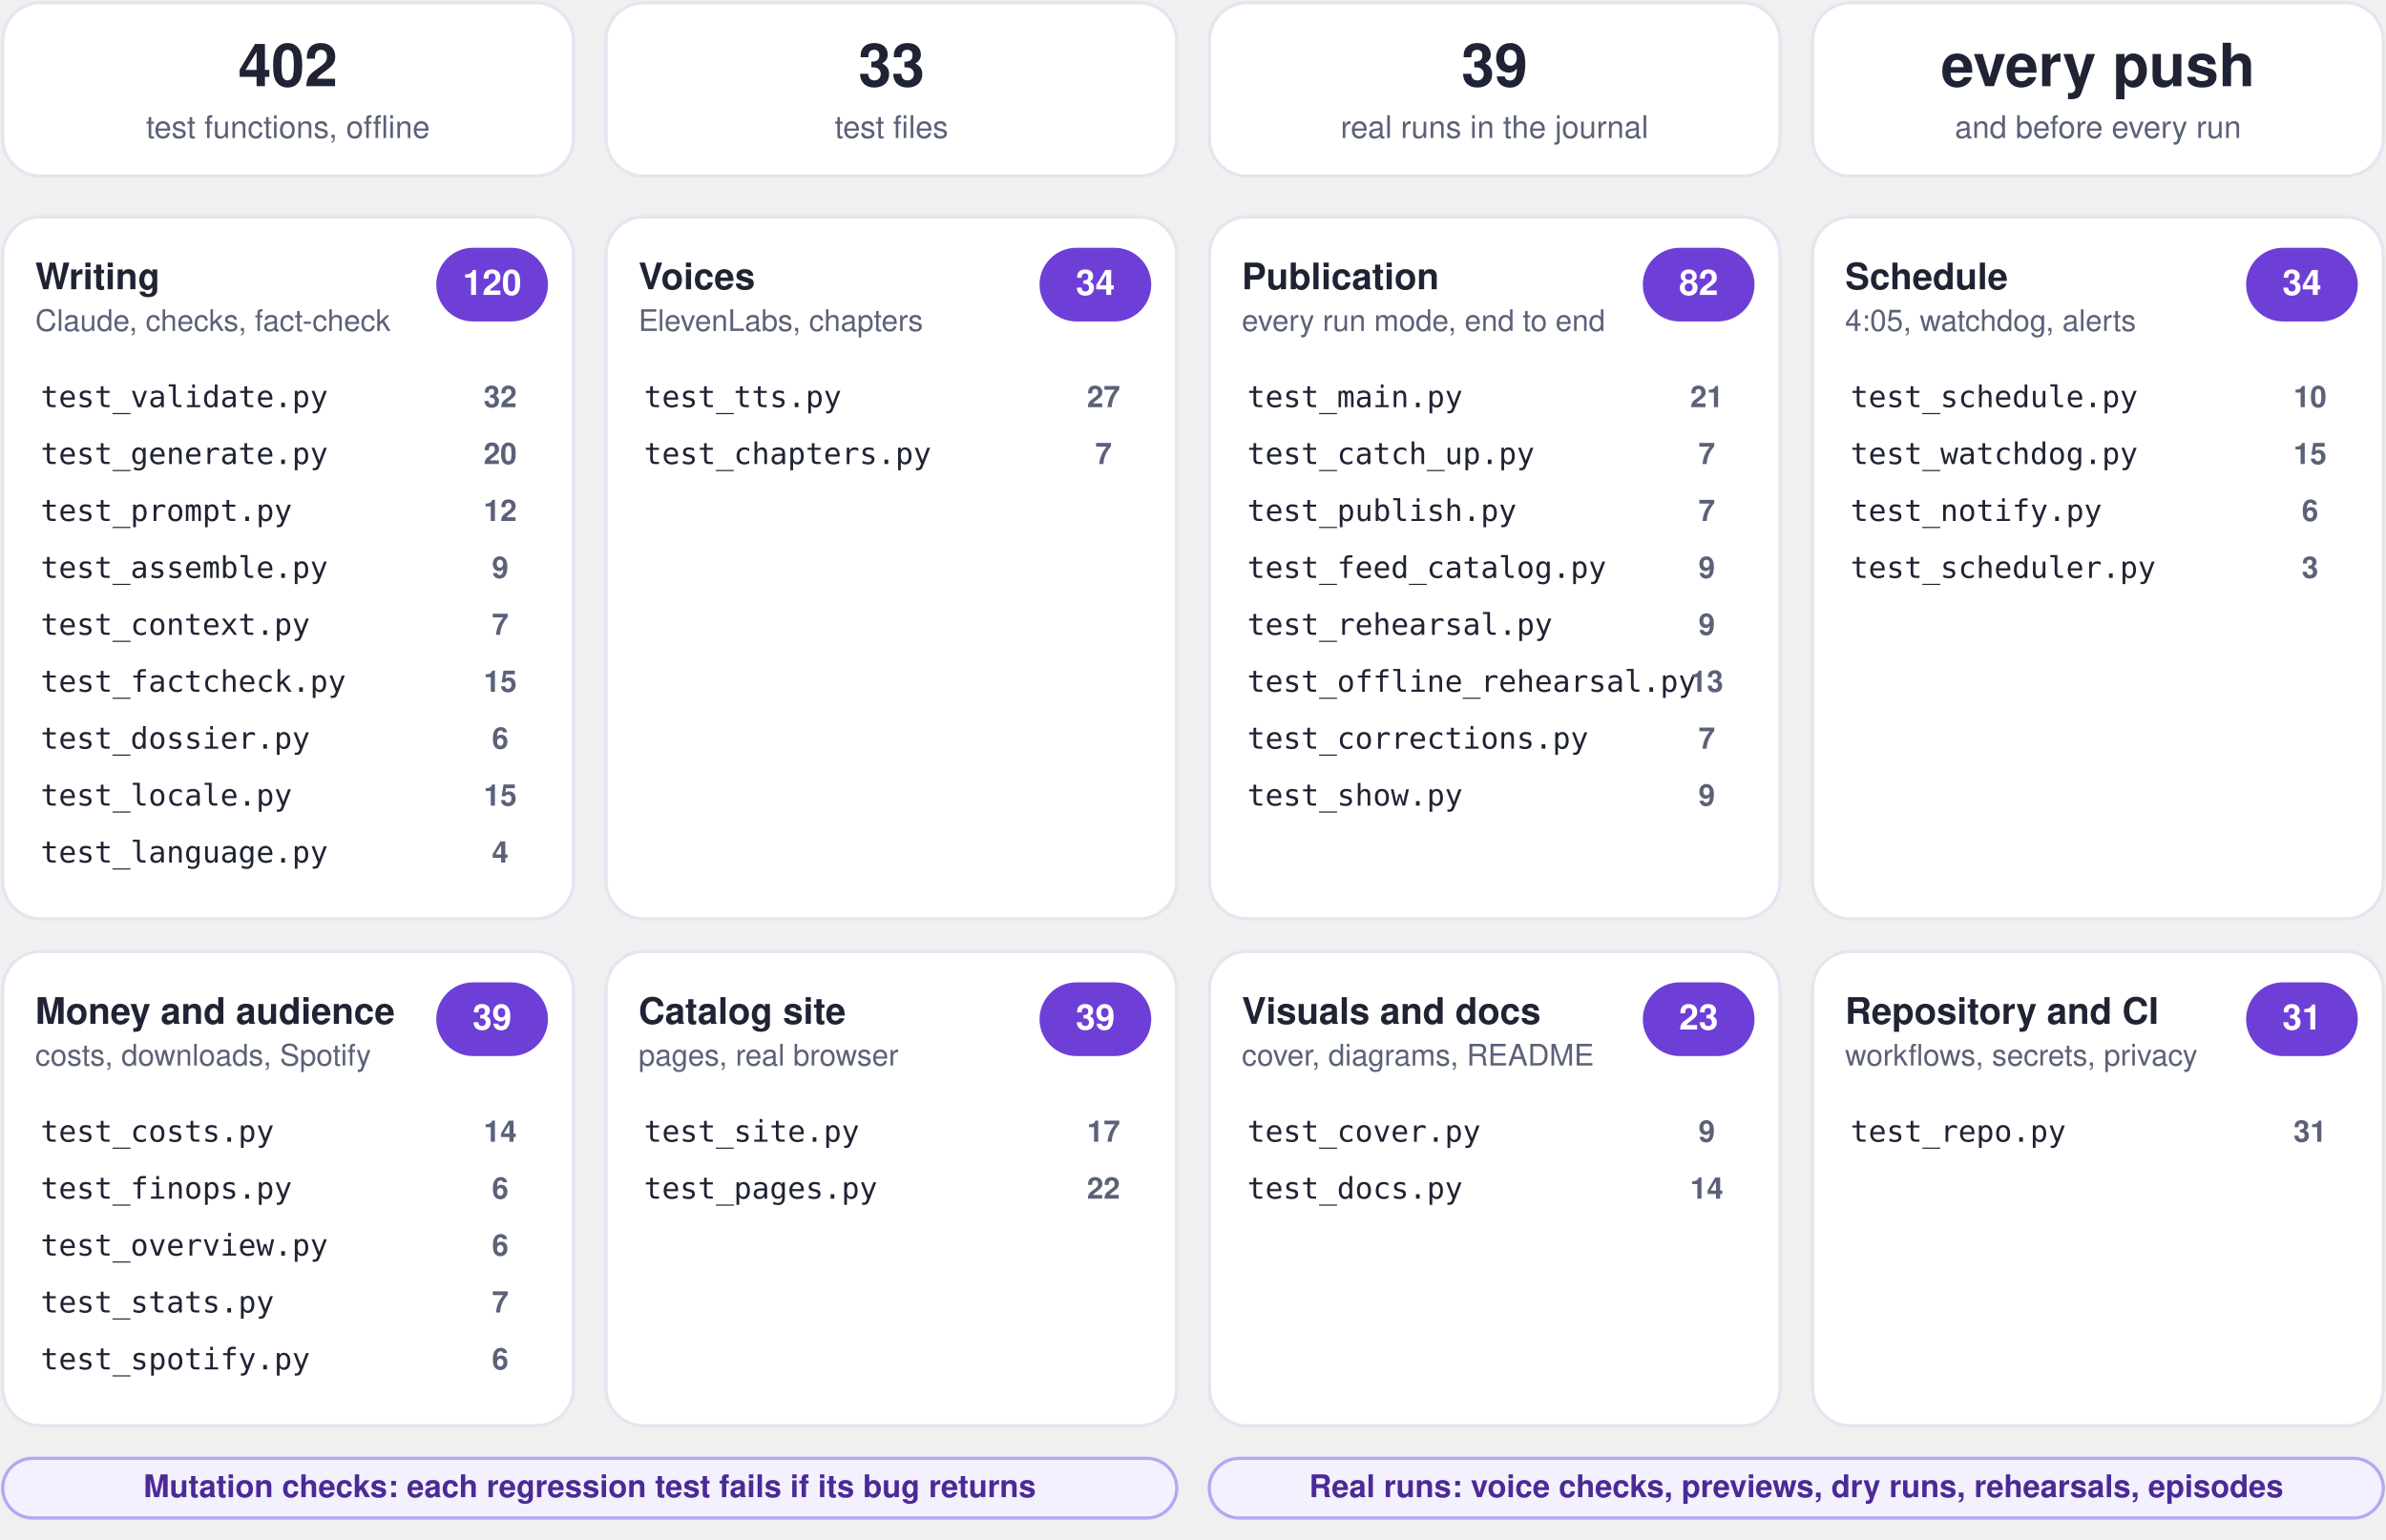
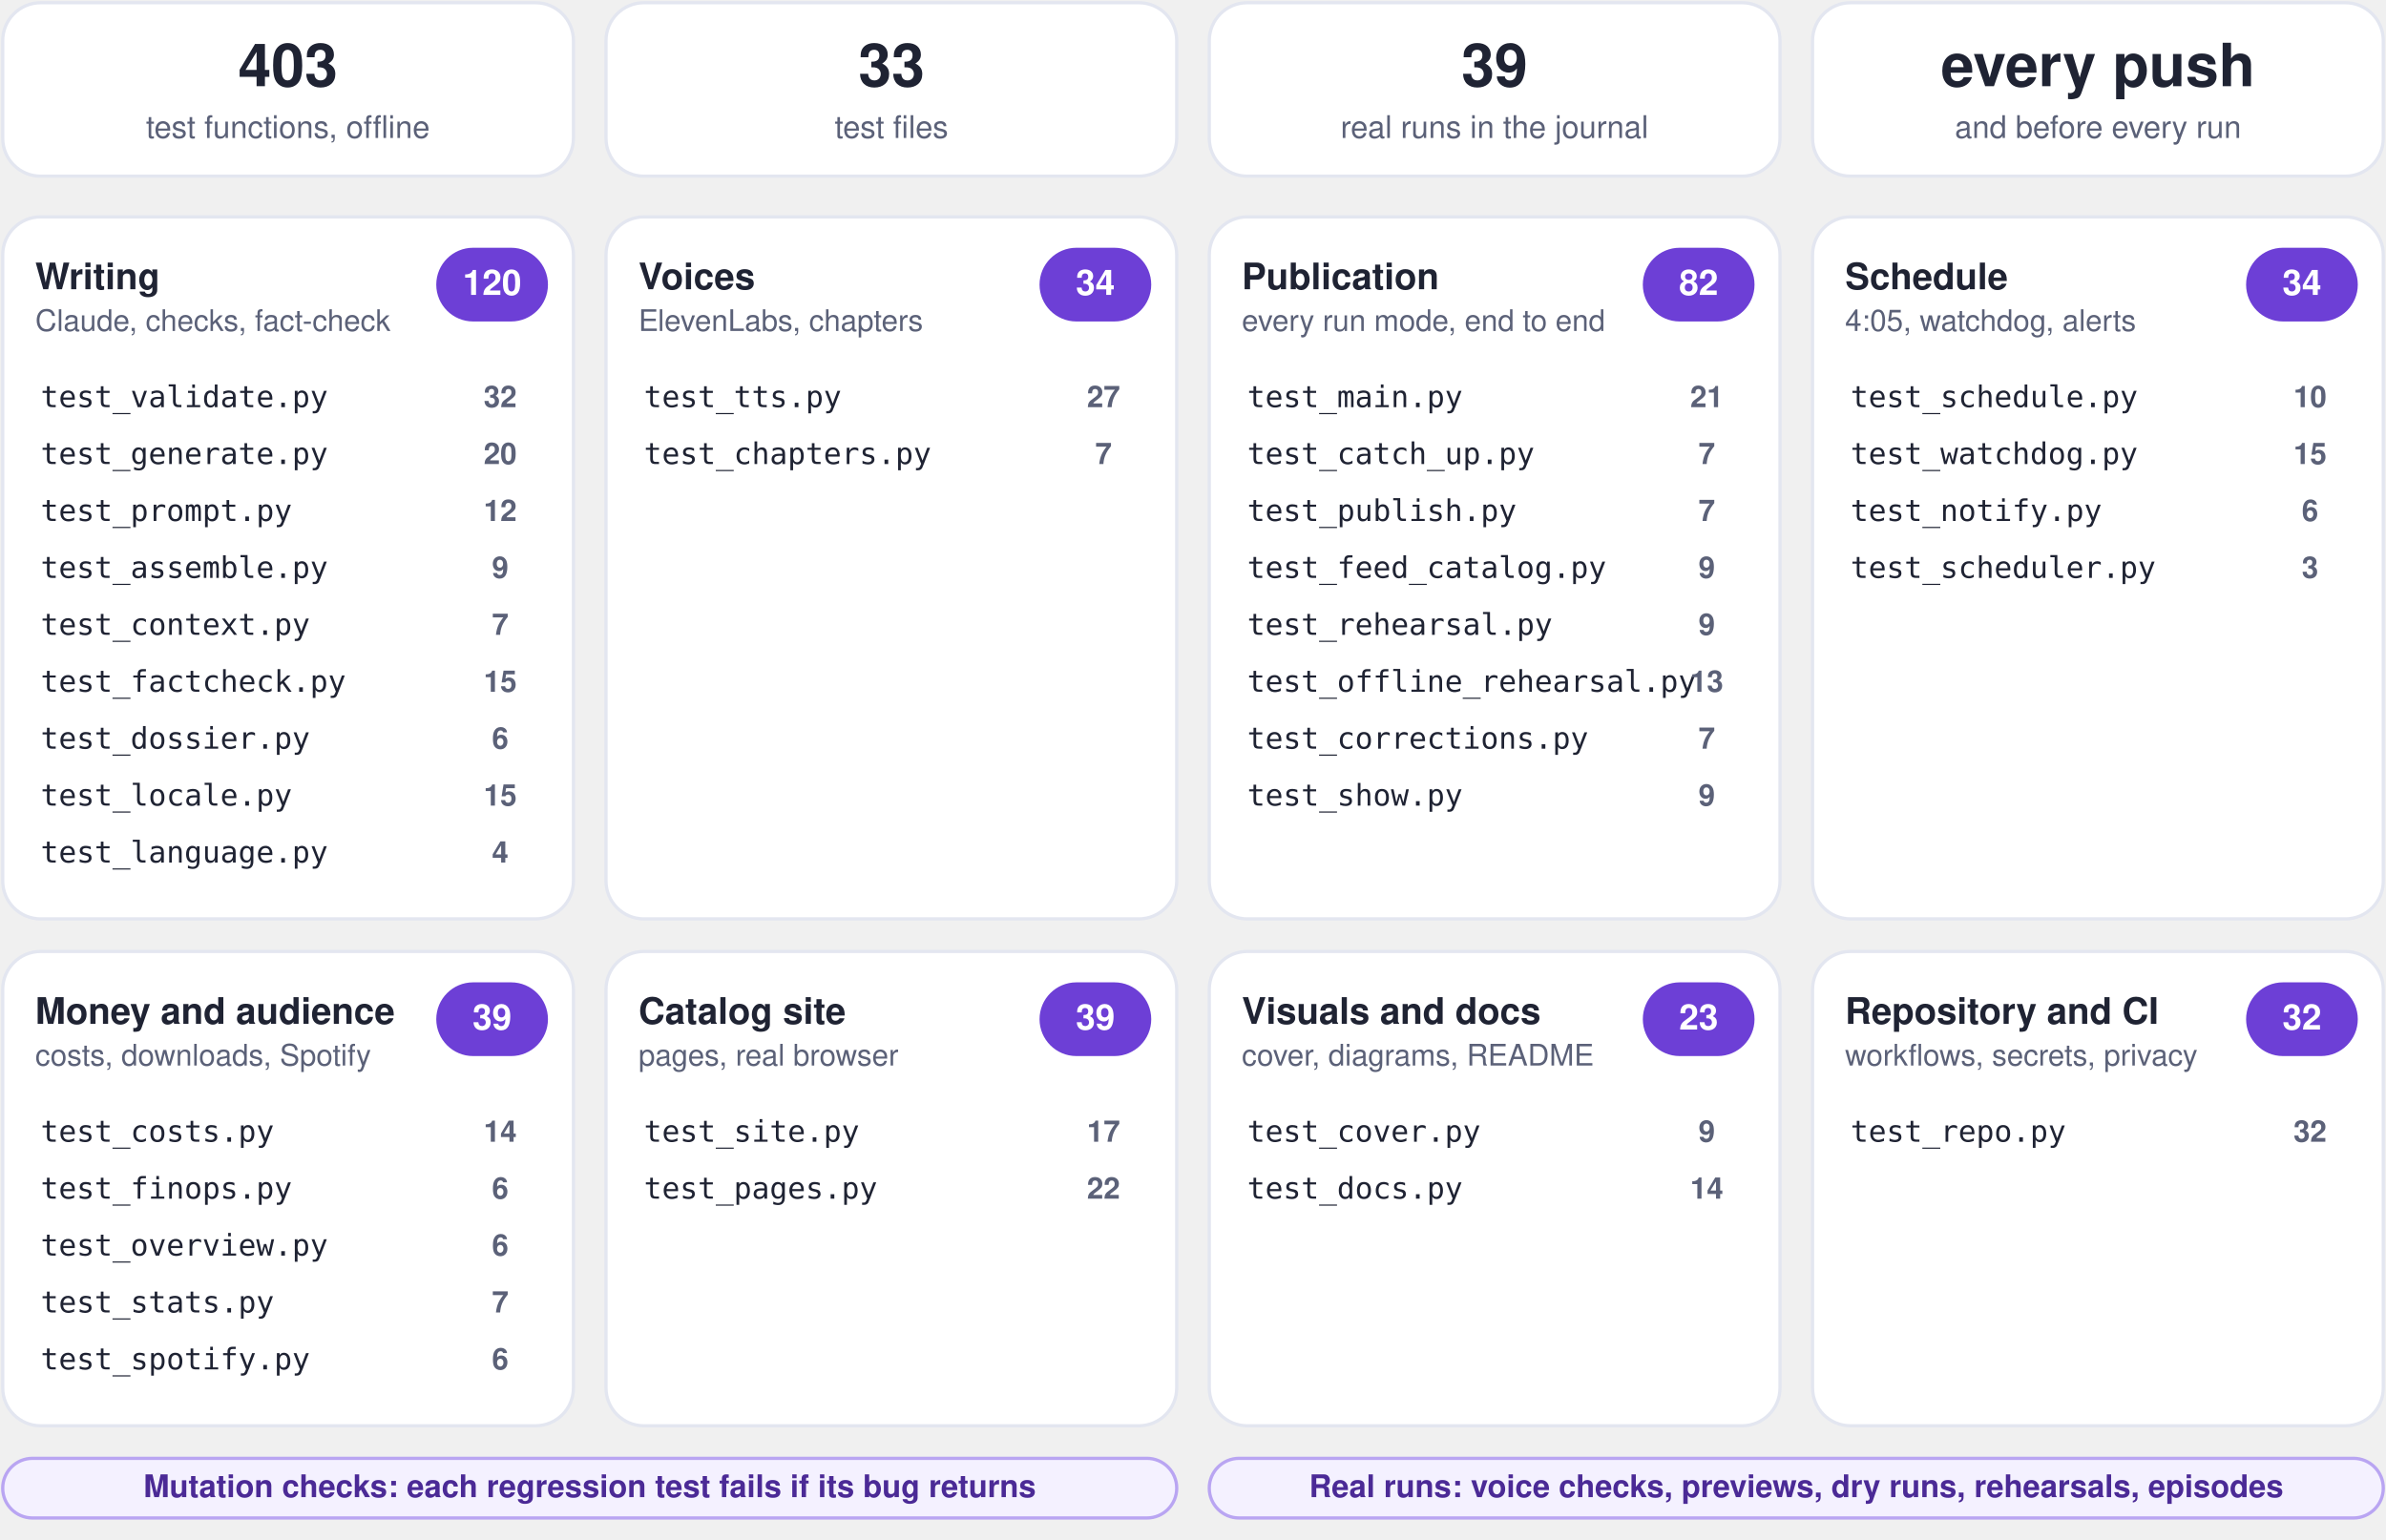
- <svg xmlns="http://www.w3.org/2000/svg" viewBox="0 0 880 568" width="880" height="568" role="img" aria-label="Test plan: 402 offline tests in 33 files">
+ <svg xmlns="http://www.w3.org/2000/svg" viewBox="0 0 880 568" width="880" height="568" role="img" aria-label="Test plan: 403 offline tests in 33 files">
  <g class="box">
    <rect x="1.0" y="1.0" width="210.5" height="64.0" rx="14" fill="#ffffff" stroke="#e3e6f0" stroke-width="1.2" class="frame" />
-     <text x="106.2" y="31.8" font-family="-apple-system, BlinkMacSystemFont, 'Segoe UI', Helvetica, Arial, sans-serif" font-size="22" font-weight="750" fill="#1f2333" text-anchor="middle">402</text>
+     <text x="106.2" y="31.8" font-family="-apple-system, BlinkMacSystemFont, 'Segoe UI', Helvetica, Arial, sans-serif" font-size="22" font-weight="750" fill="#1f2333" text-anchor="middle">403</text>
    <text x="106.2" y="50.9" font-family="-apple-system, BlinkMacSystemFont, 'Segoe UI', Helvetica, Arial, sans-serif" font-size="11.5" font-weight="500" fill="#5b6178" text-anchor="middle">test functions, offline</text>
  </g>
  <g class="box">
    <rect x="223.5" y="1.0" width="210.5" height="64.0" rx="14" fill="#ffffff" stroke="#e3e6f0" stroke-width="1.2" class="frame" />
    <text x="328.8" y="31.8" font-family="-apple-system, BlinkMacSystemFont, 'Segoe UI', Helvetica, Arial, sans-serif" font-size="22" font-weight="750" fill="#1f2333" text-anchor="middle">33</text>
    <text x="328.8" y="50.9" font-family="-apple-system, BlinkMacSystemFont, 'Segoe UI', Helvetica, Arial, sans-serif" font-size="11.5" font-weight="500" fill="#5b6178" text-anchor="middle">test files</text>
  </g>
  <g class="box">
    <rect x="446.0" y="1.0" width="210.5" height="64.0" rx="14" fill="#ffffff" stroke="#e3e6f0" stroke-width="1.2" class="frame" />
    <text x="551.2" y="31.8" font-family="-apple-system, BlinkMacSystemFont, 'Segoe UI', Helvetica, Arial, sans-serif" font-size="22" font-weight="750" fill="#1f2333" text-anchor="middle">39</text>
    <text x="551.2" y="50.9" font-family="-apple-system, BlinkMacSystemFont, 'Segoe UI', Helvetica, Arial, sans-serif" font-size="11.5" font-weight="500" fill="#5b6178" text-anchor="middle">real runs in the journal</text>
  </g>
  <g class="box">
    <rect x="668.5" y="1.0" width="210.5" height="64.0" rx="14" fill="#ffffff" stroke="#e3e6f0" stroke-width="1.2" class="frame" />
    <text x="773.8" y="31.8" font-family="-apple-system, BlinkMacSystemFont, 'Segoe UI', Helvetica, Arial, sans-serif" font-size="22" font-weight="750" fill="#1f2333" text-anchor="middle">every push</text>
    <text x="773.8" y="50.9" font-family="-apple-system, BlinkMacSystemFont, 'Segoe UI', Helvetica, Arial, sans-serif" font-size="11.5" font-weight="500" fill="#5b6178" text-anchor="middle">and before every run</text>
  </g>
  <rect x="1.0" y="80.0" width="210.5" height="259.0" rx="14" fill="#ffffff" stroke="#e3e6f0" stroke-width="1.2" />
  <g class="box">
    <rect x="9.0" y="90.0" width="152.5" height="40.0" rx="12" fill="none" stroke="none" stroke-width="1.2" class="frame" />
    <text x="13.0" y="106.7" font-family="-apple-system, BlinkMacSystemFont, 'Segoe UI', Helvetica, Arial, sans-serif" font-size="13.5" font-weight="700" fill="#1f2333" text-anchor="start">Writing</text>
    <text x="13.0" y="122.1" font-family="-apple-system, BlinkMacSystemFont, 'Segoe UI', Helvetica, Arial, sans-serif" font-size="11" font-weight="400" fill="#5b6178" text-anchor="start">Claude, checks, fact-check</text>
  </g>
  <g class="box">
    <rect x="161.5" y="92.0" width="40.0" height="26.0" rx="13" fill="#6d3fd6" stroke="#6d3fd6" stroke-width="1.2" class="frame" />
    <text x="181.5" y="108.8" font-family="-apple-system, BlinkMacSystemFont, 'Segoe UI', Helvetica, Arial, sans-serif" font-size="13" font-weight="700" fill="#ffffff" text-anchor="middle">120</text>
  </g>
  <g class="box">
    <rect x="11.0" y="138.0" width="190.5" height="18.0" rx="12" fill="none" stroke="none" stroke-width="1.2" class="frame" />
    <text x="15.0" y="150.2" font-family="ui-monospace, SFMono-Regular, Menlo, Consolas, monospace" font-size="11" font-weight="500" fill="#1f2333" text-anchor="start">test_validate.py</text>
  </g>
  <g class="box">
    <rect x="167.5" y="138.0" width="34.0" height="18.0" rx="12" fill="none" stroke="none" stroke-width="1.2" class="frame" />
    <text x="184.5" y="150.2" font-family="-apple-system, BlinkMacSystemFont, 'Segoe UI', Helvetica, Arial, sans-serif" font-size="11" font-weight="700" fill="#5b6178" text-anchor="middle">32</text>
  </g>
  <g class="box">
    <rect x="11.0" y="159.0" width="190.5" height="18.0" rx="12" fill="none" stroke="none" stroke-width="1.2" class="frame" />
    <text x="15.0" y="171.2" font-family="ui-monospace, SFMono-Regular, Menlo, Consolas, monospace" font-size="11" font-weight="500" fill="#1f2333" text-anchor="start">test_generate.py</text>
  </g>
  <g class="box">
    <rect x="167.5" y="159.0" width="34.0" height="18.0" rx="12" fill="none" stroke="none" stroke-width="1.2" class="frame" />
    <text x="184.5" y="171.2" font-family="-apple-system, BlinkMacSystemFont, 'Segoe UI', Helvetica, Arial, sans-serif" font-size="11" font-weight="700" fill="#5b6178" text-anchor="middle">20</text>
  </g>
  <g class="box">
    <rect x="11.0" y="180.0" width="190.5" height="18.0" rx="12" fill="none" stroke="none" stroke-width="1.2" class="frame" />
    <text x="15.0" y="192.2" font-family="ui-monospace, SFMono-Regular, Menlo, Consolas, monospace" font-size="11" font-weight="500" fill="#1f2333" text-anchor="start">test_prompt.py</text>
  </g>
  <g class="box">
    <rect x="167.5" y="180.0" width="34.0" height="18.0" rx="12" fill="none" stroke="none" stroke-width="1.2" class="frame" />
    <text x="184.5" y="192.2" font-family="-apple-system, BlinkMacSystemFont, 'Segoe UI', Helvetica, Arial, sans-serif" font-size="11" font-weight="700" fill="#5b6178" text-anchor="middle">12</text>
  </g>
  <g class="box">
    <rect x="11.0" y="201.0" width="190.5" height="18.0" rx="12" fill="none" stroke="none" stroke-width="1.2" class="frame" />
    <text x="15.0" y="213.2" font-family="ui-monospace, SFMono-Regular, Menlo, Consolas, monospace" font-size="11" font-weight="500" fill="#1f2333" text-anchor="start">test_assemble.py</text>
  </g>
  <g class="box">
    <rect x="167.5" y="201.0" width="34.0" height="18.0" rx="12" fill="none" stroke="none" stroke-width="1.2" class="frame" />
    <text x="184.5" y="213.2" font-family="-apple-system, BlinkMacSystemFont, 'Segoe UI', Helvetica, Arial, sans-serif" font-size="11" font-weight="700" fill="#5b6178" text-anchor="middle">9</text>
  </g>
  <g class="box">
    <rect x="11.0" y="222.0" width="190.5" height="18.0" rx="12" fill="none" stroke="none" stroke-width="1.2" class="frame" />
    <text x="15.0" y="234.2" font-family="ui-monospace, SFMono-Regular, Menlo, Consolas, monospace" font-size="11" font-weight="500" fill="#1f2333" text-anchor="start">test_context.py</text>
  </g>
  <g class="box">
    <rect x="167.5" y="222.0" width="34.0" height="18.0" rx="12" fill="none" stroke="none" stroke-width="1.2" class="frame" />
    <text x="184.5" y="234.2" font-family="-apple-system, BlinkMacSystemFont, 'Segoe UI', Helvetica, Arial, sans-serif" font-size="11" font-weight="700" fill="#5b6178" text-anchor="middle">7</text>
  </g>
  <g class="box">
    <rect x="11.0" y="243.0" width="190.5" height="18.0" rx="12" fill="none" stroke="none" stroke-width="1.2" class="frame" />
    <text x="15.0" y="255.2" font-family="ui-monospace, SFMono-Regular, Menlo, Consolas, monospace" font-size="11" font-weight="500" fill="#1f2333" text-anchor="start">test_factcheck.py</text>
  </g>
  <g class="box">
    <rect x="167.5" y="243.0" width="34.0" height="18.0" rx="12" fill="none" stroke="none" stroke-width="1.2" class="frame" />
    <text x="184.5" y="255.2" font-family="-apple-system, BlinkMacSystemFont, 'Segoe UI', Helvetica, Arial, sans-serif" font-size="11" font-weight="700" fill="#5b6178" text-anchor="middle">15</text>
  </g>
  <g class="box">
    <rect x="11.0" y="264.0" width="190.5" height="18.0" rx="12" fill="none" stroke="none" stroke-width="1.2" class="frame" />
    <text x="15.0" y="276.2" font-family="ui-monospace, SFMono-Regular, Menlo, Consolas, monospace" font-size="11" font-weight="500" fill="#1f2333" text-anchor="start">test_dossier.py</text>
  </g>
  <g class="box">
    <rect x="167.5" y="264.0" width="34.0" height="18.0" rx="12" fill="none" stroke="none" stroke-width="1.2" class="frame" />
    <text x="184.5" y="276.2" font-family="-apple-system, BlinkMacSystemFont, 'Segoe UI', Helvetica, Arial, sans-serif" font-size="11" font-weight="700" fill="#5b6178" text-anchor="middle">6</text>
  </g>
  <g class="box">
    <rect x="11.0" y="285.0" width="190.5" height="18.0" rx="12" fill="none" stroke="none" stroke-width="1.2" class="frame" />
    <text x="15.0" y="297.2" font-family="ui-monospace, SFMono-Regular, Menlo, Consolas, monospace" font-size="11" font-weight="500" fill="#1f2333" text-anchor="start">test_locale.py</text>
  </g>
  <g class="box">
    <rect x="167.5" y="285.0" width="34.0" height="18.0" rx="12" fill="none" stroke="none" stroke-width="1.2" class="frame" />
    <text x="184.5" y="297.2" font-family="-apple-system, BlinkMacSystemFont, 'Segoe UI', Helvetica, Arial, sans-serif" font-size="11" font-weight="700" fill="#5b6178" text-anchor="middle">15</text>
  </g>
  <g class="box">
    <rect x="11.0" y="306.0" width="190.5" height="18.0" rx="12" fill="none" stroke="none" stroke-width="1.2" class="frame" />
    <text x="15.0" y="318.2" font-family="ui-monospace, SFMono-Regular, Menlo, Consolas, monospace" font-size="11" font-weight="500" fill="#1f2333" text-anchor="start">test_language.py</text>
  </g>
  <g class="box">
    <rect x="167.5" y="306.0" width="34.0" height="18.0" rx="12" fill="none" stroke="none" stroke-width="1.2" class="frame" />
    <text x="184.5" y="318.2" font-family="-apple-system, BlinkMacSystemFont, 'Segoe UI', Helvetica, Arial, sans-serif" font-size="11" font-weight="700" fill="#5b6178" text-anchor="middle">4</text>
  </g>
  <rect x="223.5" y="80.0" width="210.5" height="259.0" rx="14" fill="#ffffff" stroke="#e3e6f0" stroke-width="1.2" />
  <g class="box">
    <rect x="231.5" y="90.0" width="152.5" height="40.0" rx="12" fill="none" stroke="none" stroke-width="1.2" class="frame" />
    <text x="235.5" y="106.7" font-family="-apple-system, BlinkMacSystemFont, 'Segoe UI', Helvetica, Arial, sans-serif" font-size="13.5" font-weight="700" fill="#1f2333" text-anchor="start">Voices</text>
    <text x="235.5" y="122.1" font-family="-apple-system, BlinkMacSystemFont, 'Segoe UI', Helvetica, Arial, sans-serif" font-size="11" font-weight="400" fill="#5b6178" text-anchor="start">ElevenLabs, chapters</text>
  </g>
  <g class="box">
    <rect x="384.0" y="92.0" width="40.0" height="26.0" rx="13" fill="#6d3fd6" stroke="#6d3fd6" stroke-width="1.2" class="frame" />
    <text x="404.0" y="108.8" font-family="-apple-system, BlinkMacSystemFont, 'Segoe UI', Helvetica, Arial, sans-serif" font-size="13" font-weight="700" fill="#ffffff" text-anchor="middle">34</text>
  </g>
  <g class="box">
    <rect x="233.5" y="138.0" width="190.5" height="18.0" rx="12" fill="none" stroke="none" stroke-width="1.2" class="frame" />
    <text x="237.5" y="150.2" font-family="ui-monospace, SFMono-Regular, Menlo, Consolas, monospace" font-size="11" font-weight="500" fill="#1f2333" text-anchor="start">test_tts.py</text>
  </g>
  <g class="box">
    <rect x="390.0" y="138.0" width="34.0" height="18.0" rx="12" fill="none" stroke="none" stroke-width="1.2" class="frame" />
    <text x="407.0" y="150.2" font-family="-apple-system, BlinkMacSystemFont, 'Segoe UI', Helvetica, Arial, sans-serif" font-size="11" font-weight="700" fill="#5b6178" text-anchor="middle">27</text>
  </g>
  <g class="box">
    <rect x="233.5" y="159.0" width="190.5" height="18.0" rx="12" fill="none" stroke="none" stroke-width="1.2" class="frame" />
    <text x="237.5" y="171.2" font-family="ui-monospace, SFMono-Regular, Menlo, Consolas, monospace" font-size="11" font-weight="500" fill="#1f2333" text-anchor="start">test_chapters.py</text>
  </g>
  <g class="box">
    <rect x="390.0" y="159.0" width="34.0" height="18.0" rx="12" fill="none" stroke="none" stroke-width="1.2" class="frame" />
    <text x="407.0" y="171.2" font-family="-apple-system, BlinkMacSystemFont, 'Segoe UI', Helvetica, Arial, sans-serif" font-size="11" font-weight="700" fill="#5b6178" text-anchor="middle">7</text>
  </g>
  <rect x="446.0" y="80.0" width="210.5" height="259.0" rx="14" fill="#ffffff" stroke="#e3e6f0" stroke-width="1.2" />
  <g class="box">
    <rect x="454.0" y="90.0" width="152.5" height="40.0" rx="12" fill="none" stroke="none" stroke-width="1.2" class="frame" />
    <text x="458.0" y="106.7" font-family="-apple-system, BlinkMacSystemFont, 'Segoe UI', Helvetica, Arial, sans-serif" font-size="13.5" font-weight="700" fill="#1f2333" text-anchor="start">Publication</text>
    <text x="458.0" y="122.1" font-family="-apple-system, BlinkMacSystemFont, 'Segoe UI', Helvetica, Arial, sans-serif" font-size="11" font-weight="400" fill="#5b6178" text-anchor="start">every run mode, end to end</text>
  </g>
  <g class="box">
    <rect x="606.5" y="92.0" width="40.0" height="26.0" rx="13" fill="#6d3fd6" stroke="#6d3fd6" stroke-width="1.2" class="frame" />
    <text x="626.5" y="108.8" font-family="-apple-system, BlinkMacSystemFont, 'Segoe UI', Helvetica, Arial, sans-serif" font-size="13" font-weight="700" fill="#ffffff" text-anchor="middle">82</text>
  </g>
  <g class="box">
    <rect x="456.0" y="138.0" width="190.5" height="18.0" rx="12" fill="none" stroke="none" stroke-width="1.2" class="frame" />
    <text x="460.0" y="150.2" font-family="ui-monospace, SFMono-Regular, Menlo, Consolas, monospace" font-size="11" font-weight="500" fill="#1f2333" text-anchor="start">test_main.py</text>
  </g>
  <g class="box">
    <rect x="612.5" y="138.0" width="34.0" height="18.0" rx="12" fill="none" stroke="none" stroke-width="1.2" class="frame" />
    <text x="629.5" y="150.2" font-family="-apple-system, BlinkMacSystemFont, 'Segoe UI', Helvetica, Arial, sans-serif" font-size="11" font-weight="700" fill="#5b6178" text-anchor="middle">21</text>
  </g>
  <g class="box">
    <rect x="456.0" y="159.0" width="190.5" height="18.0" rx="12" fill="none" stroke="none" stroke-width="1.2" class="frame" />
    <text x="460.0" y="171.2" font-family="ui-monospace, SFMono-Regular, Menlo, Consolas, monospace" font-size="11" font-weight="500" fill="#1f2333" text-anchor="start">test_catch_up.py</text>
  </g>
  <g class="box">
    <rect x="612.5" y="159.0" width="34.0" height="18.0" rx="12" fill="none" stroke="none" stroke-width="1.2" class="frame" />
    <text x="629.5" y="171.2" font-family="-apple-system, BlinkMacSystemFont, 'Segoe UI', Helvetica, Arial, sans-serif" font-size="11" font-weight="700" fill="#5b6178" text-anchor="middle">7</text>
  </g>
  <g class="box">
    <rect x="456.0" y="180.0" width="190.5" height="18.0" rx="12" fill="none" stroke="none" stroke-width="1.2" class="frame" />
    <text x="460.0" y="192.2" font-family="ui-monospace, SFMono-Regular, Menlo, Consolas, monospace" font-size="11" font-weight="500" fill="#1f2333" text-anchor="start">test_publish.py</text>
  </g>
  <g class="box">
    <rect x="612.5" y="180.0" width="34.0" height="18.0" rx="12" fill="none" stroke="none" stroke-width="1.2" class="frame" />
    <text x="629.5" y="192.2" font-family="-apple-system, BlinkMacSystemFont, 'Segoe UI', Helvetica, Arial, sans-serif" font-size="11" font-weight="700" fill="#5b6178" text-anchor="middle">7</text>
  </g>
  <g class="box">
    <rect x="456.0" y="201.0" width="190.5" height="18.0" rx="12" fill="none" stroke="none" stroke-width="1.2" class="frame" />
    <text x="460.0" y="213.2" font-family="ui-monospace, SFMono-Regular, Menlo, Consolas, monospace" font-size="11" font-weight="500" fill="#1f2333" text-anchor="start">test_feed_catalog.py</text>
  </g>
  <g class="box">
    <rect x="612.5" y="201.0" width="34.0" height="18.0" rx="12" fill="none" stroke="none" stroke-width="1.2" class="frame" />
    <text x="629.5" y="213.2" font-family="-apple-system, BlinkMacSystemFont, 'Segoe UI', Helvetica, Arial, sans-serif" font-size="11" font-weight="700" fill="#5b6178" text-anchor="middle">9</text>
  </g>
  <g class="box">
    <rect x="456.0" y="222.0" width="190.5" height="18.0" rx="12" fill="none" stroke="none" stroke-width="1.2" class="frame" />
    <text x="460.0" y="234.2" font-family="ui-monospace, SFMono-Regular, Menlo, Consolas, monospace" font-size="11" font-weight="500" fill="#1f2333" text-anchor="start">test_rehearsal.py</text>
  </g>
  <g class="box">
    <rect x="612.5" y="222.0" width="34.0" height="18.0" rx="12" fill="none" stroke="none" stroke-width="1.2" class="frame" />
    <text x="629.5" y="234.2" font-family="-apple-system, BlinkMacSystemFont, 'Segoe UI', Helvetica, Arial, sans-serif" font-size="11" font-weight="700" fill="#5b6178" text-anchor="middle">9</text>
  </g>
  <g class="box">
    <rect x="456.0" y="243.0" width="190.5" height="18.0" rx="12" fill="none" stroke="none" stroke-width="1.2" class="frame" />
    <text x="460.0" y="255.2" font-family="ui-monospace, SFMono-Regular, Menlo, Consolas, monospace" font-size="11" font-weight="500" fill="#1f2333" text-anchor="start">test_offline_rehearsal.py</text>
  </g>
  <g class="box">
    <rect x="612.5" y="243.0" width="34.0" height="18.0" rx="12" fill="none" stroke="none" stroke-width="1.2" class="frame" />
    <text x="629.5" y="255.2" font-family="-apple-system, BlinkMacSystemFont, 'Segoe UI', Helvetica, Arial, sans-serif" font-size="11" font-weight="700" fill="#5b6178" text-anchor="middle">13</text>
  </g>
  <g class="box">
    <rect x="456.0" y="264.0" width="190.5" height="18.0" rx="12" fill="none" stroke="none" stroke-width="1.2" class="frame" />
    <text x="460.0" y="276.2" font-family="ui-monospace, SFMono-Regular, Menlo, Consolas, monospace" font-size="11" font-weight="500" fill="#1f2333" text-anchor="start">test_corrections.py</text>
  </g>
  <g class="box">
    <rect x="612.5" y="264.0" width="34.0" height="18.0" rx="12" fill="none" stroke="none" stroke-width="1.2" class="frame" />
    <text x="629.5" y="276.2" font-family="-apple-system, BlinkMacSystemFont, 'Segoe UI', Helvetica, Arial, sans-serif" font-size="11" font-weight="700" fill="#5b6178" text-anchor="middle">7</text>
  </g>
  <g class="box">
    <rect x="456.0" y="285.0" width="190.5" height="18.0" rx="12" fill="none" stroke="none" stroke-width="1.2" class="frame" />
    <text x="460.0" y="297.2" font-family="ui-monospace, SFMono-Regular, Menlo, Consolas, monospace" font-size="11" font-weight="500" fill="#1f2333" text-anchor="start">test_show.py</text>
  </g>
  <g class="box">
    <rect x="612.5" y="285.0" width="34.0" height="18.0" rx="12" fill="none" stroke="none" stroke-width="1.2" class="frame" />
    <text x="629.5" y="297.2" font-family="-apple-system, BlinkMacSystemFont, 'Segoe UI', Helvetica, Arial, sans-serif" font-size="11" font-weight="700" fill="#5b6178" text-anchor="middle">9</text>
  </g>
  <rect x="668.5" y="80.0" width="210.5" height="259.0" rx="14" fill="#ffffff" stroke="#e3e6f0" stroke-width="1.2" />
  <g class="box">
    <rect x="676.5" y="90.0" width="152.5" height="40.0" rx="12" fill="none" stroke="none" stroke-width="1.2" class="frame" />
    <text x="680.5" y="106.7" font-family="-apple-system, BlinkMacSystemFont, 'Segoe UI', Helvetica, Arial, sans-serif" font-size="13.5" font-weight="700" fill="#1f2333" text-anchor="start">Schedule</text>
    <text x="680.5" y="122.1" font-family="-apple-system, BlinkMacSystemFont, 'Segoe UI', Helvetica, Arial, sans-serif" font-size="11" font-weight="400" fill="#5b6178" text-anchor="start">4:05, watchdog, alerts</text>
  </g>
  <g class="box">
    <rect x="829.0" y="92.0" width="40.0" height="26.0" rx="13" fill="#6d3fd6" stroke="#6d3fd6" stroke-width="1.2" class="frame" />
    <text x="849.0" y="108.8" font-family="-apple-system, BlinkMacSystemFont, 'Segoe UI', Helvetica, Arial, sans-serif" font-size="13" font-weight="700" fill="#ffffff" text-anchor="middle">34</text>
  </g>
  <g class="box">
    <rect x="678.5" y="138.0" width="190.5" height="18.0" rx="12" fill="none" stroke="none" stroke-width="1.2" class="frame" />
    <text x="682.5" y="150.2" font-family="ui-monospace, SFMono-Regular, Menlo, Consolas, monospace" font-size="11" font-weight="500" fill="#1f2333" text-anchor="start">test_schedule.py</text>
  </g>
  <g class="box">
    <rect x="835.0" y="138.0" width="34.0" height="18.0" rx="12" fill="none" stroke="none" stroke-width="1.2" class="frame" />
    <text x="852.0" y="150.2" font-family="-apple-system, BlinkMacSystemFont, 'Segoe UI', Helvetica, Arial, sans-serif" font-size="11" font-weight="700" fill="#5b6178" text-anchor="middle">10</text>
  </g>
  <g class="box">
    <rect x="678.5" y="159.0" width="190.5" height="18.0" rx="12" fill="none" stroke="none" stroke-width="1.2" class="frame" />
    <text x="682.5" y="171.2" font-family="ui-monospace, SFMono-Regular, Menlo, Consolas, monospace" font-size="11" font-weight="500" fill="#1f2333" text-anchor="start">test_watchdog.py</text>
  </g>
  <g class="box">
    <rect x="835.0" y="159.0" width="34.0" height="18.0" rx="12" fill="none" stroke="none" stroke-width="1.2" class="frame" />
    <text x="852.0" y="171.2" font-family="-apple-system, BlinkMacSystemFont, 'Segoe UI', Helvetica, Arial, sans-serif" font-size="11" font-weight="700" fill="#5b6178" text-anchor="middle">15</text>
  </g>
  <g class="box">
    <rect x="678.5" y="180.0" width="190.5" height="18.0" rx="12" fill="none" stroke="none" stroke-width="1.2" class="frame" />
    <text x="682.5" y="192.2" font-family="ui-monospace, SFMono-Regular, Menlo, Consolas, monospace" font-size="11" font-weight="500" fill="#1f2333" text-anchor="start">test_notify.py</text>
  </g>
  <g class="box">
    <rect x="835.0" y="180.0" width="34.0" height="18.0" rx="12" fill="none" stroke="none" stroke-width="1.2" class="frame" />
    <text x="852.0" y="192.2" font-family="-apple-system, BlinkMacSystemFont, 'Segoe UI', Helvetica, Arial, sans-serif" font-size="11" font-weight="700" fill="#5b6178" text-anchor="middle">6</text>
  </g>
  <g class="box">
    <rect x="678.5" y="201.0" width="190.5" height="18.0" rx="12" fill="none" stroke="none" stroke-width="1.2" class="frame" />
    <text x="682.5" y="213.2" font-family="ui-monospace, SFMono-Regular, Menlo, Consolas, monospace" font-size="11" font-weight="500" fill="#1f2333" text-anchor="start">test_scheduler.py</text>
  </g>
  <g class="box">
    <rect x="835.0" y="201.0" width="34.0" height="18.0" rx="12" fill="none" stroke="none" stroke-width="1.2" class="frame" />
    <text x="852.0" y="213.2" font-family="-apple-system, BlinkMacSystemFont, 'Segoe UI', Helvetica, Arial, sans-serif" font-size="11" font-weight="700" fill="#5b6178" text-anchor="middle">3</text>
  </g>
  <rect x="1.0" y="351.0" width="210.5" height="175.0" rx="14" fill="#ffffff" stroke="#e3e6f0" stroke-width="1.2" />
  <g class="box">
    <rect x="9.0" y="361.0" width="152.5" height="40.0" rx="12" fill="none" stroke="none" stroke-width="1.2" class="frame" />
    <text x="13.0" y="377.7" font-family="-apple-system, BlinkMacSystemFont, 'Segoe UI', Helvetica, Arial, sans-serif" font-size="13.5" font-weight="700" fill="#1f2333" text-anchor="start">Money and audience</text>
    <text x="13.0" y="393.1" font-family="-apple-system, BlinkMacSystemFont, 'Segoe UI', Helvetica, Arial, sans-serif" font-size="11" font-weight="400" fill="#5b6178" text-anchor="start">costs, downloads, Spotify</text>
  </g>
  <g class="box">
    <rect x="161.5" y="363.0" width="40.0" height="26.0" rx="13" fill="#6d3fd6" stroke="#6d3fd6" stroke-width="1.2" class="frame" />
    <text x="181.5" y="379.8" font-family="-apple-system, BlinkMacSystemFont, 'Segoe UI', Helvetica, Arial, sans-serif" font-size="13" font-weight="700" fill="#ffffff" text-anchor="middle">39</text>
  </g>
  <g class="box">
    <rect x="11.0" y="409.0" width="190.5" height="18.0" rx="12" fill="none" stroke="none" stroke-width="1.2" class="frame" />
    <text x="15.0" y="421.2" font-family="ui-monospace, SFMono-Regular, Menlo, Consolas, monospace" font-size="11" font-weight="500" fill="#1f2333" text-anchor="start">test_costs.py</text>
  </g>
  <g class="box">
    <rect x="167.5" y="409.0" width="34.0" height="18.0" rx="12" fill="none" stroke="none" stroke-width="1.2" class="frame" />
    <text x="184.5" y="421.2" font-family="-apple-system, BlinkMacSystemFont, 'Segoe UI', Helvetica, Arial, sans-serif" font-size="11" font-weight="700" fill="#5b6178" text-anchor="middle">14</text>
  </g>
  <g class="box">
    <rect x="11.0" y="430.0" width="190.5" height="18.0" rx="12" fill="none" stroke="none" stroke-width="1.2" class="frame" />
    <text x="15.0" y="442.2" font-family="ui-monospace, SFMono-Regular, Menlo, Consolas, monospace" font-size="11" font-weight="500" fill="#1f2333" text-anchor="start">test_finops.py</text>
  </g>
  <g class="box">
    <rect x="167.5" y="430.0" width="34.0" height="18.0" rx="12" fill="none" stroke="none" stroke-width="1.2" class="frame" />
    <text x="184.5" y="442.2" font-family="-apple-system, BlinkMacSystemFont, 'Segoe UI', Helvetica, Arial, sans-serif" font-size="11" font-weight="700" fill="#5b6178" text-anchor="middle">6</text>
  </g>
  <g class="box">
    <rect x="11.0" y="451.0" width="190.5" height="18.0" rx="12" fill="none" stroke="none" stroke-width="1.2" class="frame" />
    <text x="15.0" y="463.2" font-family="ui-monospace, SFMono-Regular, Menlo, Consolas, monospace" font-size="11" font-weight="500" fill="#1f2333" text-anchor="start">test_overview.py</text>
  </g>
  <g class="box">
    <rect x="167.5" y="451.0" width="34.0" height="18.0" rx="12" fill="none" stroke="none" stroke-width="1.2" class="frame" />
    <text x="184.5" y="463.2" font-family="-apple-system, BlinkMacSystemFont, 'Segoe UI', Helvetica, Arial, sans-serif" font-size="11" font-weight="700" fill="#5b6178" text-anchor="middle">6</text>
  </g>
  <g class="box">
    <rect x="11.0" y="472.0" width="190.5" height="18.0" rx="12" fill="none" stroke="none" stroke-width="1.2" class="frame" />
    <text x="15.0" y="484.2" font-family="ui-monospace, SFMono-Regular, Menlo, Consolas, monospace" font-size="11" font-weight="500" fill="#1f2333" text-anchor="start">test_stats.py</text>
  </g>
  <g class="box">
    <rect x="167.5" y="472.0" width="34.0" height="18.0" rx="12" fill="none" stroke="none" stroke-width="1.2" class="frame" />
    <text x="184.5" y="484.2" font-family="-apple-system, BlinkMacSystemFont, 'Segoe UI', Helvetica, Arial, sans-serif" font-size="11" font-weight="700" fill="#5b6178" text-anchor="middle">7</text>
  </g>
  <g class="box">
    <rect x="11.0" y="493.0" width="190.5" height="18.0" rx="12" fill="none" stroke="none" stroke-width="1.2" class="frame" />
    <text x="15.0" y="505.2" font-family="ui-monospace, SFMono-Regular, Menlo, Consolas, monospace" font-size="11" font-weight="500" fill="#1f2333" text-anchor="start">test_spotify.py</text>
  </g>
  <g class="box">
    <rect x="167.5" y="493.0" width="34.0" height="18.0" rx="12" fill="none" stroke="none" stroke-width="1.2" class="frame" />
    <text x="184.5" y="505.2" font-family="-apple-system, BlinkMacSystemFont, 'Segoe UI', Helvetica, Arial, sans-serif" font-size="11" font-weight="700" fill="#5b6178" text-anchor="middle">6</text>
  </g>
  <rect x="223.5" y="351.0" width="210.5" height="175.0" rx="14" fill="#ffffff" stroke="#e3e6f0" stroke-width="1.2" />
  <g class="box">
    <rect x="231.5" y="361.0" width="152.5" height="40.0" rx="12" fill="none" stroke="none" stroke-width="1.2" class="frame" />
    <text x="235.5" y="377.7" font-family="-apple-system, BlinkMacSystemFont, 'Segoe UI', Helvetica, Arial, sans-serif" font-size="13.5" font-weight="700" fill="#1f2333" text-anchor="start">Catalog site</text>
    <text x="235.5" y="393.1" font-family="-apple-system, BlinkMacSystemFont, 'Segoe UI', Helvetica, Arial, sans-serif" font-size="11" font-weight="400" fill="#5b6178" text-anchor="start">pages, real browser</text>
  </g>
  <g class="box">
    <rect x="384.0" y="363.0" width="40.0" height="26.0" rx="13" fill="#6d3fd6" stroke="#6d3fd6" stroke-width="1.2" class="frame" />
    <text x="404.0" y="379.8" font-family="-apple-system, BlinkMacSystemFont, 'Segoe UI', Helvetica, Arial, sans-serif" font-size="13" font-weight="700" fill="#ffffff" text-anchor="middle">39</text>
  </g>
  <g class="box">
    <rect x="233.5" y="409.0" width="190.5" height="18.0" rx="12" fill="none" stroke="none" stroke-width="1.2" class="frame" />
    <text x="237.5" y="421.2" font-family="ui-monospace, SFMono-Regular, Menlo, Consolas, monospace" font-size="11" font-weight="500" fill="#1f2333" text-anchor="start">test_site.py</text>
  </g>
  <g class="box">
    <rect x="390.0" y="409.0" width="34.0" height="18.0" rx="12" fill="none" stroke="none" stroke-width="1.2" class="frame" />
    <text x="407.0" y="421.2" font-family="-apple-system, BlinkMacSystemFont, 'Segoe UI', Helvetica, Arial, sans-serif" font-size="11" font-weight="700" fill="#5b6178" text-anchor="middle">17</text>
  </g>
  <g class="box">
    <rect x="233.5" y="430.0" width="190.5" height="18.0" rx="12" fill="none" stroke="none" stroke-width="1.2" class="frame" />
    <text x="237.5" y="442.2" font-family="ui-monospace, SFMono-Regular, Menlo, Consolas, monospace" font-size="11" font-weight="500" fill="#1f2333" text-anchor="start">test_pages.py</text>
  </g>
  <g class="box">
    <rect x="390.0" y="430.0" width="34.0" height="18.0" rx="12" fill="none" stroke="none" stroke-width="1.2" class="frame" />
    <text x="407.0" y="442.2" font-family="-apple-system, BlinkMacSystemFont, 'Segoe UI', Helvetica, Arial, sans-serif" font-size="11" font-weight="700" fill="#5b6178" text-anchor="middle">22</text>
  </g>
  <rect x="446.0" y="351.0" width="210.5" height="175.0" rx="14" fill="#ffffff" stroke="#e3e6f0" stroke-width="1.2" />
  <g class="box">
    <rect x="454.0" y="361.0" width="152.5" height="40.0" rx="12" fill="none" stroke="none" stroke-width="1.2" class="frame" />
    <text x="458.0" y="377.7" font-family="-apple-system, BlinkMacSystemFont, 'Segoe UI', Helvetica, Arial, sans-serif" font-size="13.5" font-weight="700" fill="#1f2333" text-anchor="start">Visuals and docs</text>
    <text x="458.0" y="393.1" font-family="-apple-system, BlinkMacSystemFont, 'Segoe UI', Helvetica, Arial, sans-serif" font-size="11" font-weight="400" fill="#5b6178" text-anchor="start">cover, diagrams, README</text>
  </g>
  <g class="box">
    <rect x="606.5" y="363.0" width="40.0" height="26.0" rx="13" fill="#6d3fd6" stroke="#6d3fd6" stroke-width="1.2" class="frame" />
    <text x="626.5" y="379.8" font-family="-apple-system, BlinkMacSystemFont, 'Segoe UI', Helvetica, Arial, sans-serif" font-size="13" font-weight="700" fill="#ffffff" text-anchor="middle">23</text>
  </g>
  <g class="box">
    <rect x="456.0" y="409.0" width="190.5" height="18.0" rx="12" fill="none" stroke="none" stroke-width="1.2" class="frame" />
    <text x="460.0" y="421.2" font-family="ui-monospace, SFMono-Regular, Menlo, Consolas, monospace" font-size="11" font-weight="500" fill="#1f2333" text-anchor="start">test_cover.py</text>
  </g>
  <g class="box">
    <rect x="612.5" y="409.0" width="34.0" height="18.0" rx="12" fill="none" stroke="none" stroke-width="1.2" class="frame" />
    <text x="629.5" y="421.2" font-family="-apple-system, BlinkMacSystemFont, 'Segoe UI', Helvetica, Arial, sans-serif" font-size="11" font-weight="700" fill="#5b6178" text-anchor="middle">9</text>
  </g>
  <g class="box">
    <rect x="456.0" y="430.0" width="190.5" height="18.0" rx="12" fill="none" stroke="none" stroke-width="1.2" class="frame" />
    <text x="460.0" y="442.2" font-family="ui-monospace, SFMono-Regular, Menlo, Consolas, monospace" font-size="11" font-weight="500" fill="#1f2333" text-anchor="start">test_docs.py</text>
  </g>
  <g class="box">
    <rect x="612.5" y="430.0" width="34.0" height="18.0" rx="12" fill="none" stroke="none" stroke-width="1.2" class="frame" />
    <text x="629.5" y="442.2" font-family="-apple-system, BlinkMacSystemFont, 'Segoe UI', Helvetica, Arial, sans-serif" font-size="11" font-weight="700" fill="#5b6178" text-anchor="middle">14</text>
  </g>
  <rect x="668.5" y="351.0" width="210.5" height="175.0" rx="14" fill="#ffffff" stroke="#e3e6f0" stroke-width="1.2" />
  <g class="box">
    <rect x="676.5" y="361.0" width="152.5" height="40.0" rx="12" fill="none" stroke="none" stroke-width="1.2" class="frame" />
    <text x="680.5" y="377.7" font-family="-apple-system, BlinkMacSystemFont, 'Segoe UI', Helvetica, Arial, sans-serif" font-size="13.5" font-weight="700" fill="#1f2333" text-anchor="start">Repository and CI</text>
    <text x="680.5" y="393.1" font-family="-apple-system, BlinkMacSystemFont, 'Segoe UI', Helvetica, Arial, sans-serif" font-size="11" font-weight="400" fill="#5b6178" text-anchor="start">workflows, secrets, privacy</text>
  </g>
  <g class="box">
    <rect x="829.0" y="363.0" width="40.0" height="26.0" rx="13" fill="#6d3fd6" stroke="#6d3fd6" stroke-width="1.2" class="frame" />
-     <text x="849.0" y="379.8" font-family="-apple-system, BlinkMacSystemFont, 'Segoe UI', Helvetica, Arial, sans-serif" font-size="13" font-weight="700" fill="#ffffff" text-anchor="middle">31</text>
+     <text x="849.0" y="379.8" font-family="-apple-system, BlinkMacSystemFont, 'Segoe UI', Helvetica, Arial, sans-serif" font-size="13" font-weight="700" fill="#ffffff" text-anchor="middle">32</text>
  </g>
  <g class="box">
    <rect x="678.5" y="409.0" width="190.5" height="18.0" rx="12" fill="none" stroke="none" stroke-width="1.2" class="frame" />
    <text x="682.5" y="421.2" font-family="ui-monospace, SFMono-Regular, Menlo, Consolas, monospace" font-size="11" font-weight="500" fill="#1f2333" text-anchor="start">test_repo.py</text>
  </g>
  <g class="box">
    <rect x="835.0" y="409.0" width="34.0" height="18.0" rx="12" fill="none" stroke="none" stroke-width="1.2" class="frame" />
-     <text x="852.0" y="421.2" font-family="-apple-system, BlinkMacSystemFont, 'Segoe UI', Helvetica, Arial, sans-serif" font-size="11" font-weight="700" fill="#5b6178" text-anchor="middle">31</text>
+     <text x="852.0" y="421.2" font-family="-apple-system, BlinkMacSystemFont, 'Segoe UI', Helvetica, Arial, sans-serif" font-size="11" font-weight="700" fill="#5b6178" text-anchor="middle">32</text>
  </g>
  <g class="box">
    <rect x="1.0" y="538.0" width="433.0" height="22.0" rx="11" fill="#f4f1ff" stroke="#b9a5f2" stroke-width="1.2" class="frame" />
    <text x="217.5" y="552.3" font-family="-apple-system, BlinkMacSystemFont, 'Segoe UI', Helvetica, Arial, sans-serif" font-size="11.5" font-weight="600" fill="#4b2a96" text-anchor="middle">Mutation checks: each regression test fails if its bug returns</text>
  </g>
  <g class="box">
    <rect x="446.0" y="538.0" width="433.0" height="22.0" rx="11" fill="#f4f1ff" stroke="#b9a5f2" stroke-width="1.2" class="frame" />
    <text x="662.5" y="552.3" font-family="-apple-system, BlinkMacSystemFont, 'Segoe UI', Helvetica, Arial, sans-serif" font-size="11.5" font-weight="600" fill="#4b2a96" text-anchor="middle">Real runs: voice checks, previews, dry runs, rehearsals, episodes</text>
  </g>
</svg>
